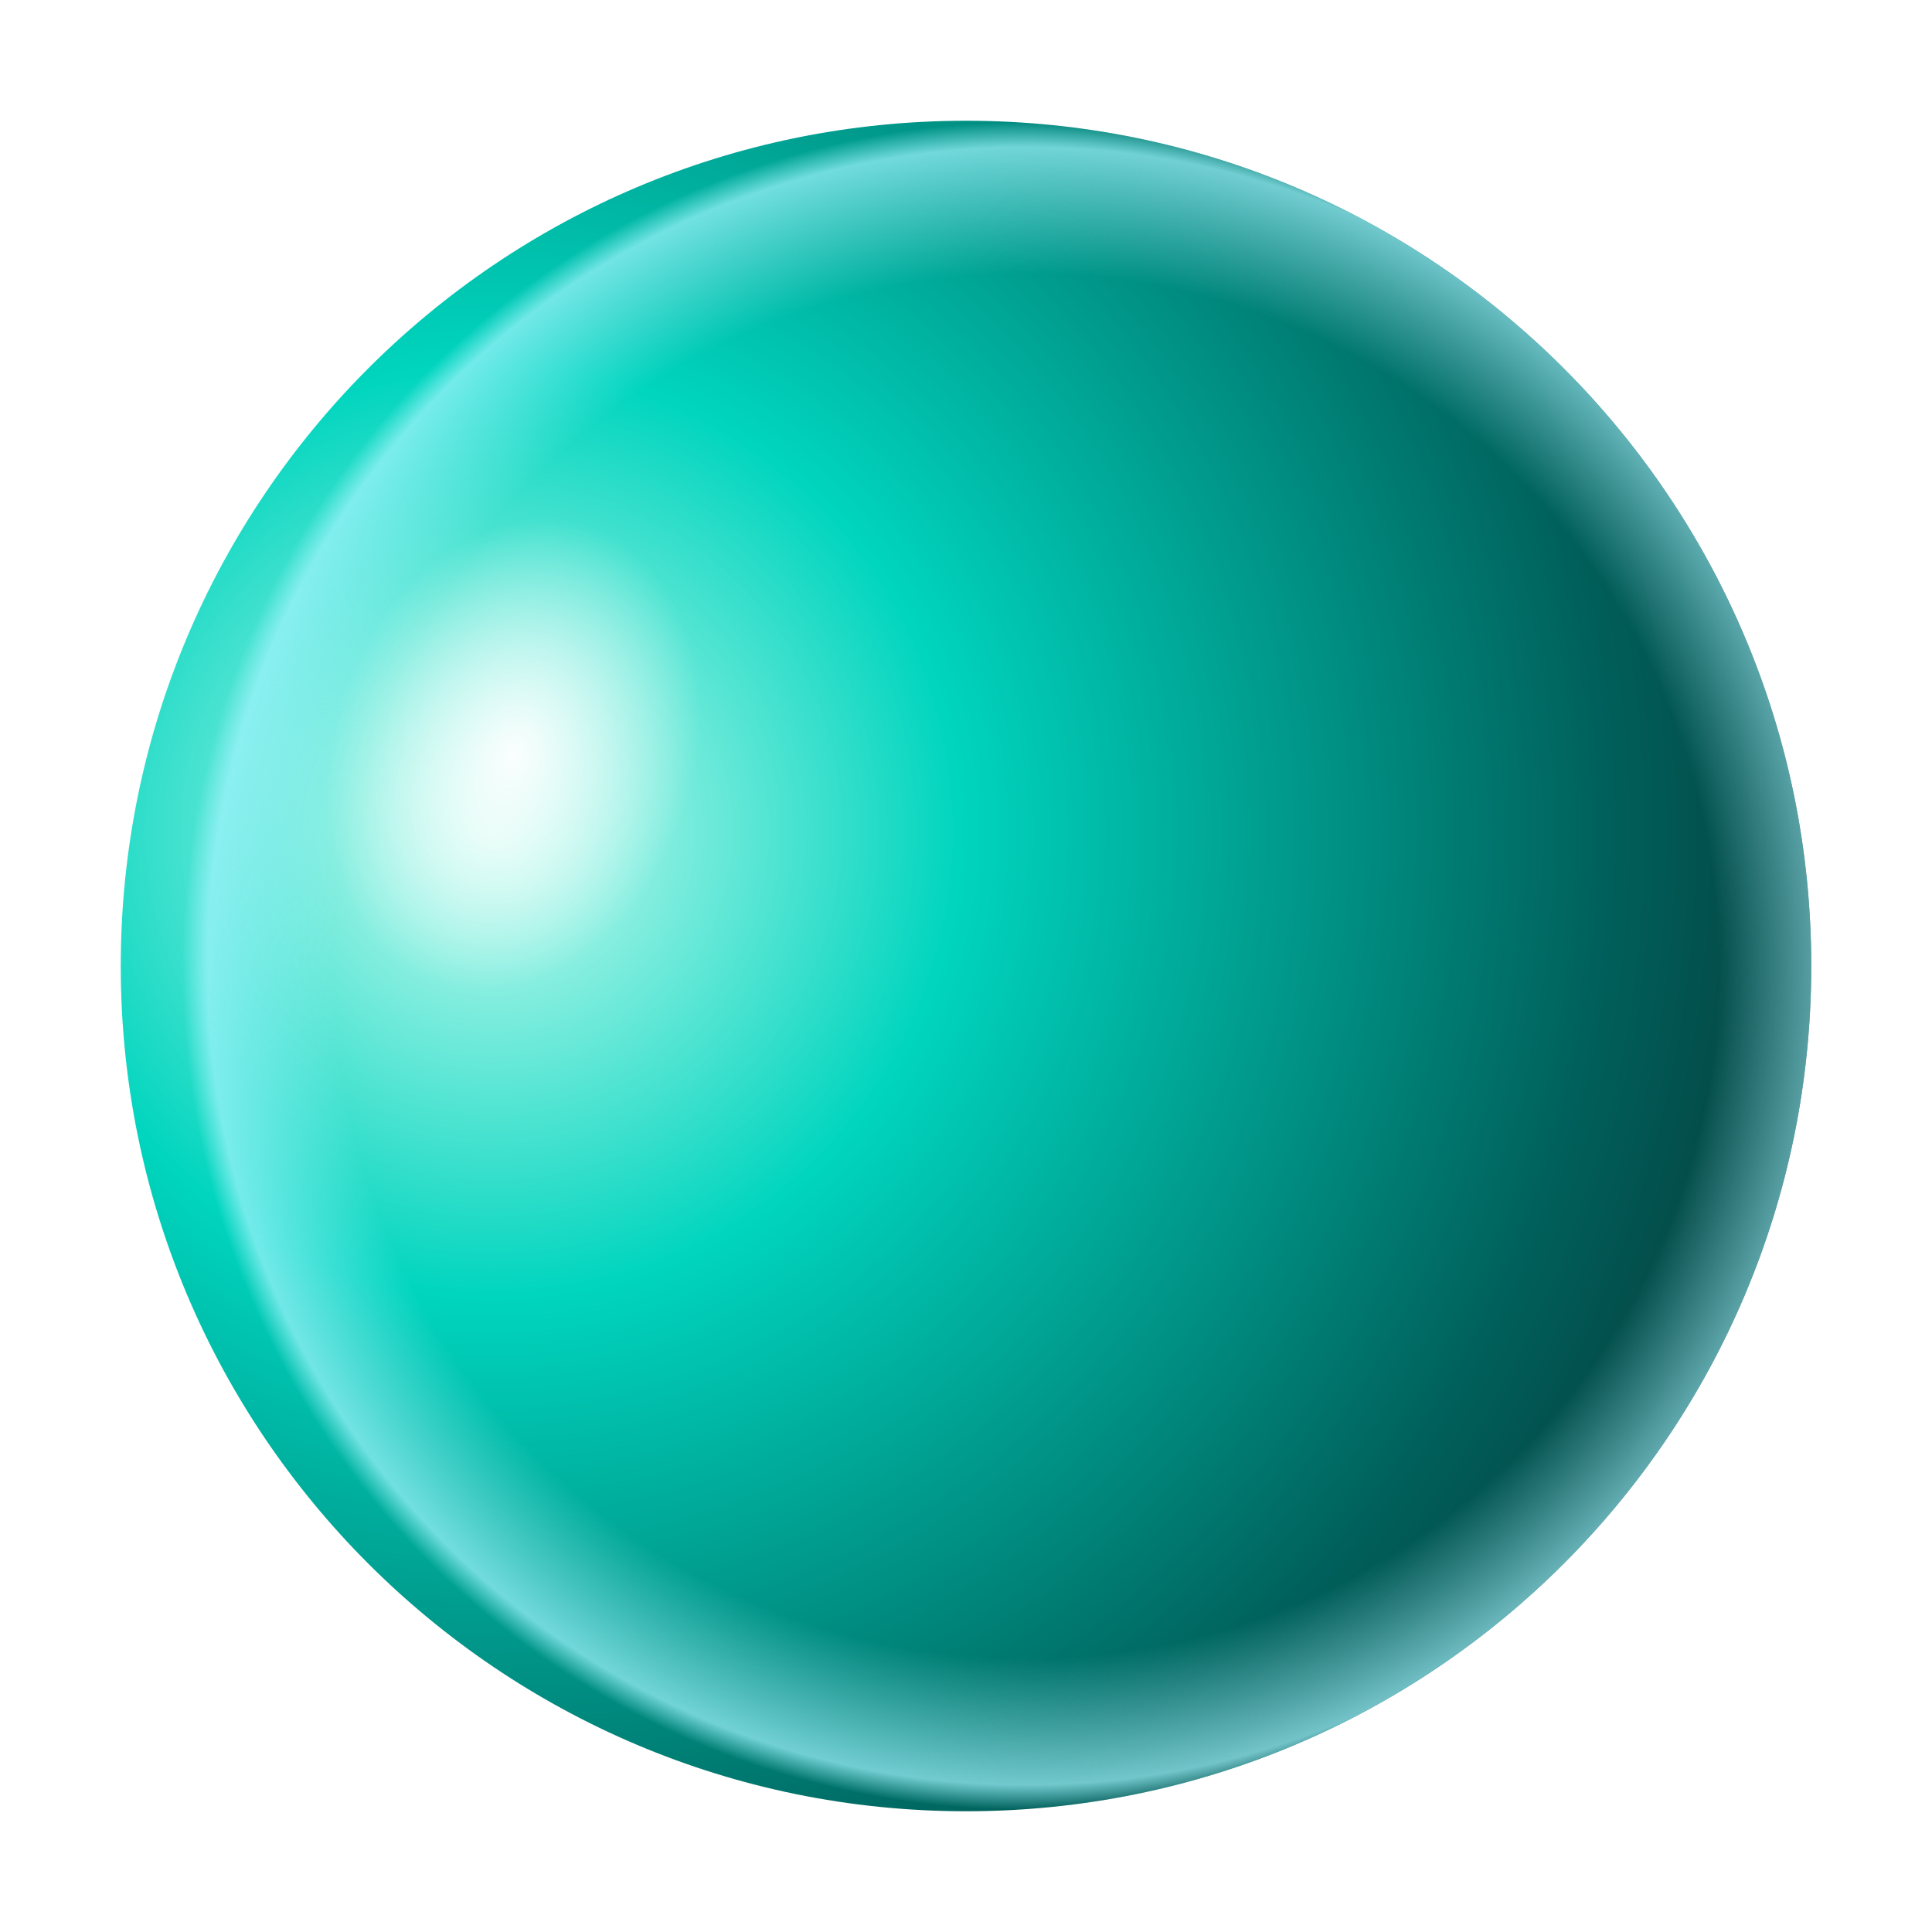
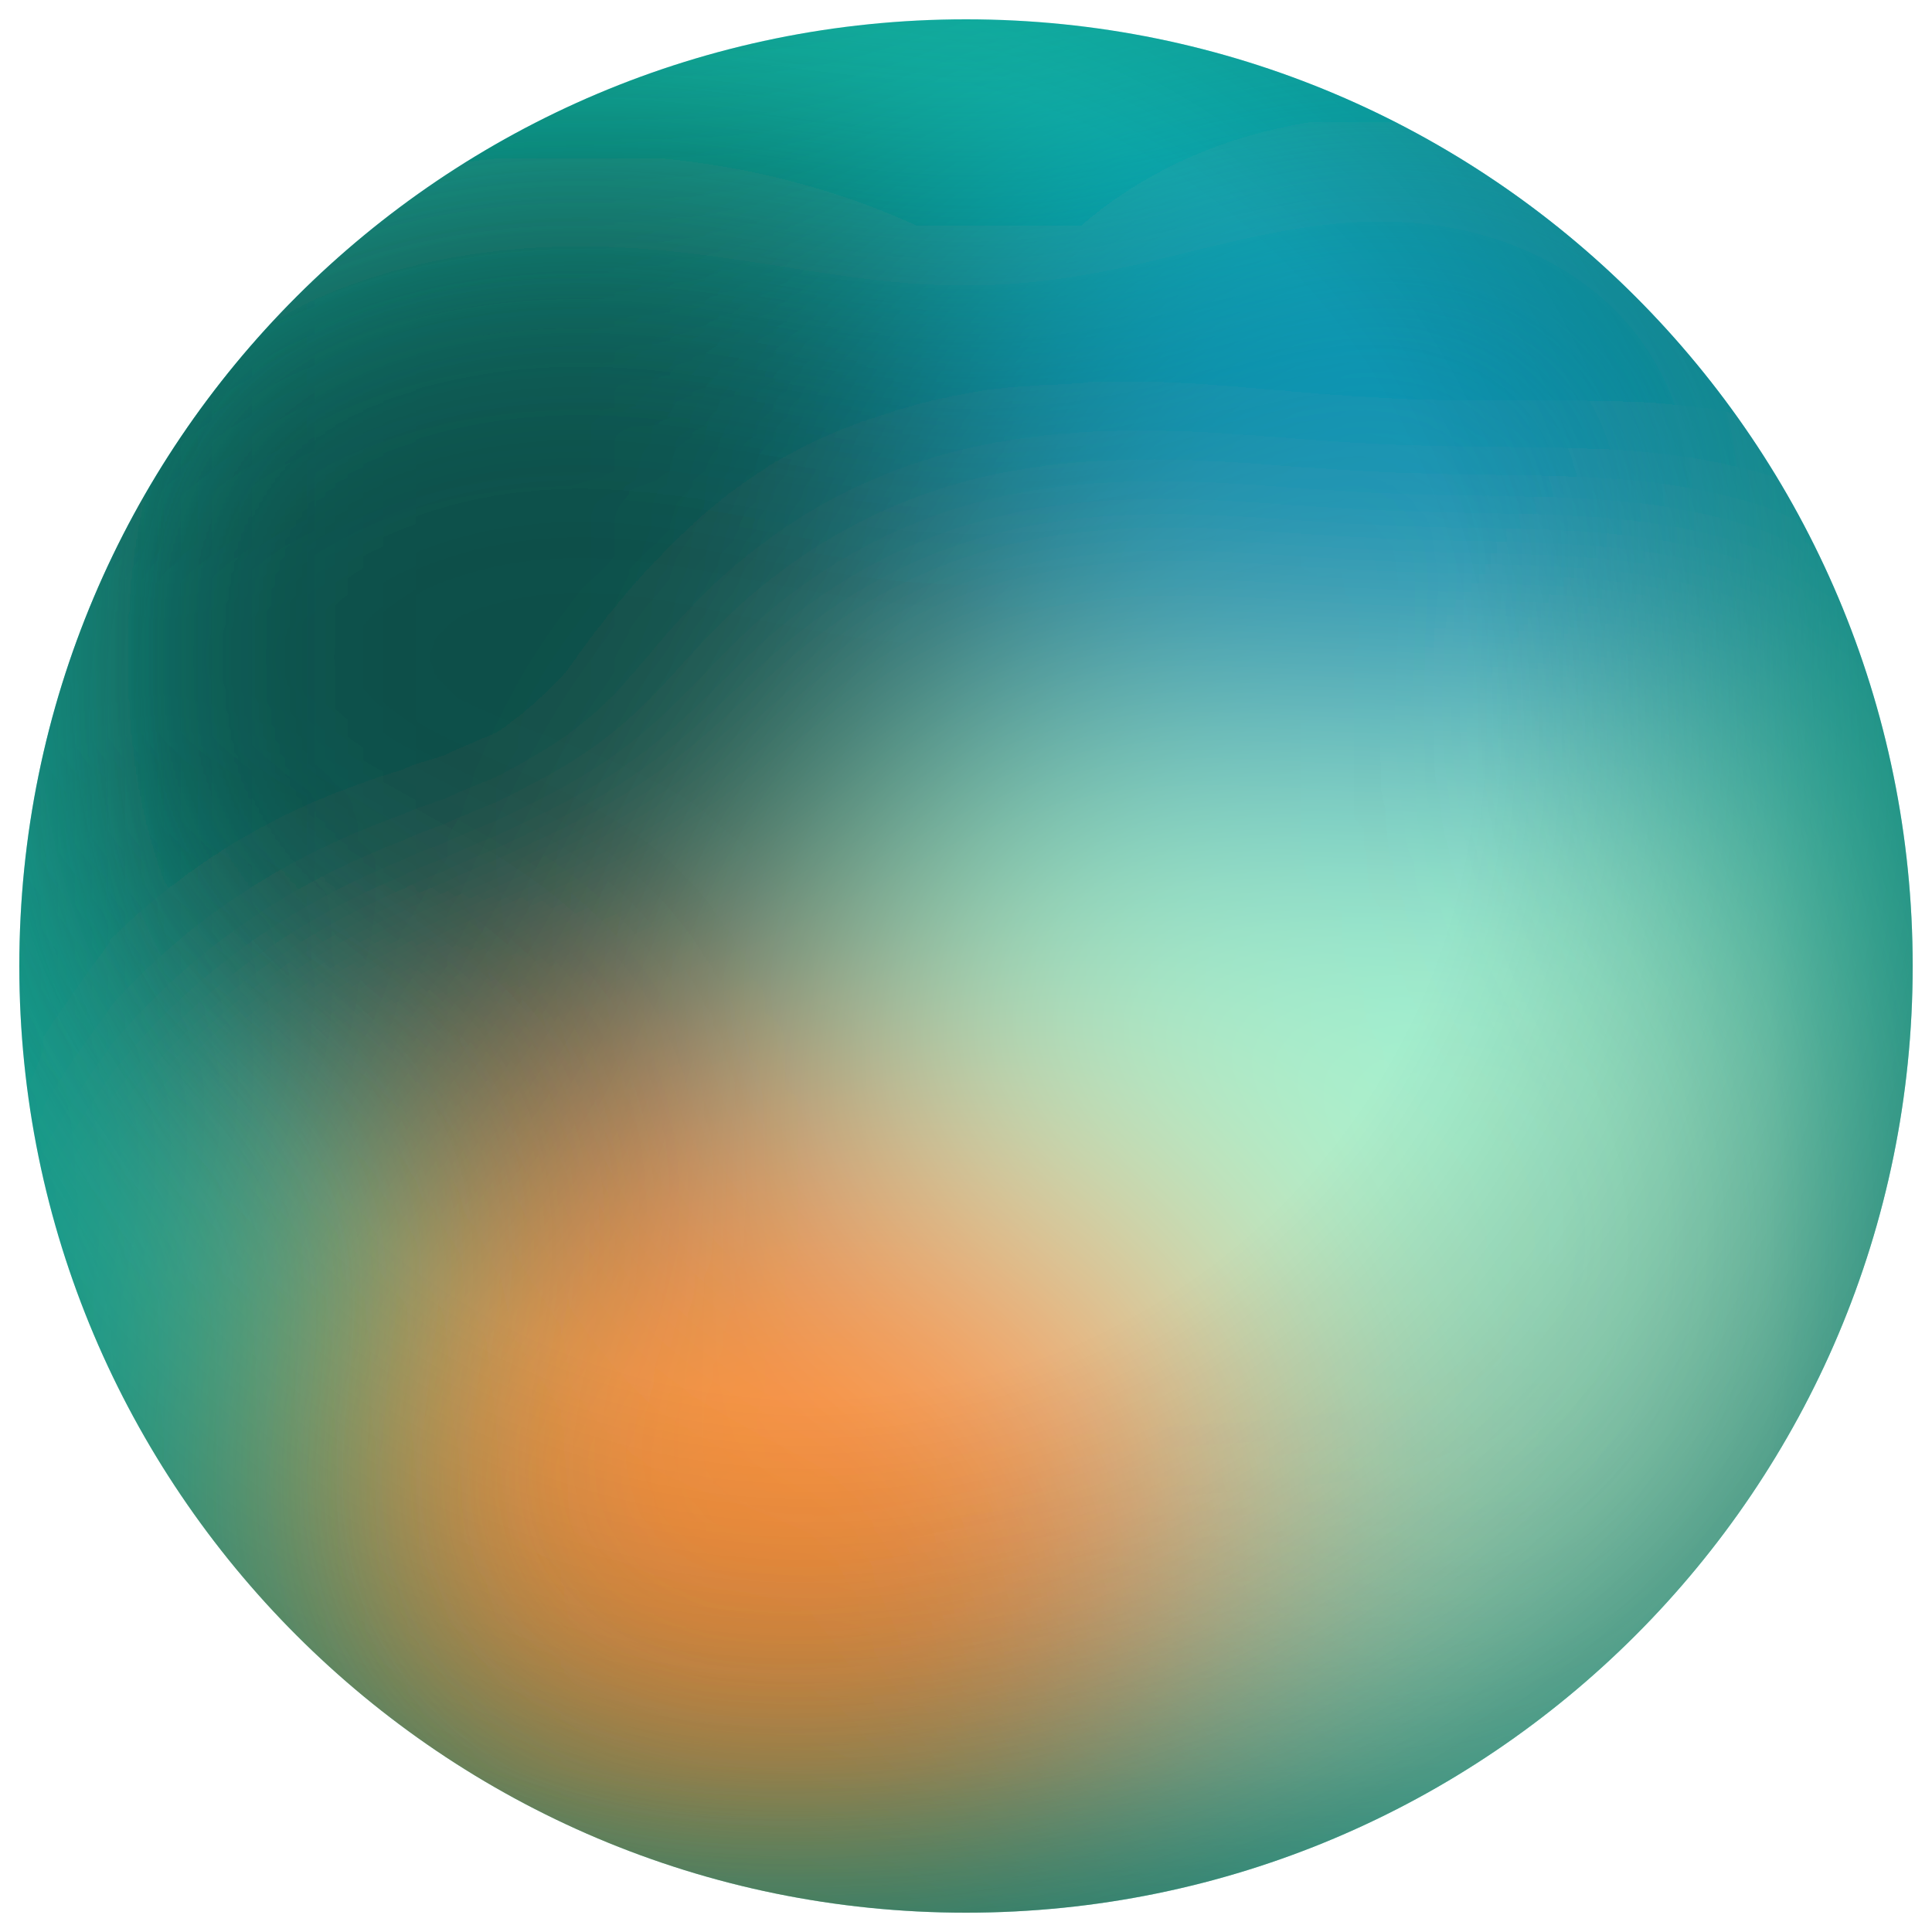
- <svg xmlns="http://www.w3.org/2000/svg" viewBox="0 0 64 64">
+ <svg xmlns="http://www.w3.org/2000/svg" viewBox="0 0 100 100">
  <defs>
-     <radialGradient id="b" cx="0.22" cy="0.42" r="0.92">
-       <stop offset="0" stop-color="#cbfbf1" />
-       <stop offset="0.3" stop-color="#00d5be" />
-       <stop offset="0.72" stop-color="#005f5a" />
-       <stop offset="1" stop-color="#0b2427" />
+     <clipPath id="c">
+       <circle cx="50" cy="50" r="49" />
+     </clipPath>
+     <filter id="b" x="-50%" y="-50%" width="200%" height="200%">
+       <feGaussianBlur stdDeviation="9" />
+     </filter>
+     <radialGradient id="s" cx="0.42" cy="0.38" r="0.62">
+       <stop offset="0.55" stop-color="#000" stop-opacity="0" />
+       <stop offset="1" stop-color="#000" stop-opacity="0.28" />
    </radialGradient>
-     <radialGradient id="r" cx="0.5" cy="0.5" r="0.5">
-       <stop offset="0.82" stop-color="#a2f4fd" stop-opacity="0" />
-       <stop offset="0.97" stop-color="#a2f4fd" stop-opacity="0.7" />
-       <stop offset="1" stop-color="#a2f4fd" stop-opacity="0" />
-     </radialGradient>
-     <radialGradient id="s" cx="0.5" cy="0.5" r="0.5">
-       <stop offset="0" stop-color="#fff" stop-opacity="0.95" />
-       <stop offset="1" stop-color="#fff" stop-opacity="0" />
-     </radialGradient>
-     <clipPath id="c">
-       <circle cx="32" cy="32" r="28" />
-     </clipPath>
  </defs>
-   <circle cx="32" cy="32" r="28" fill="url(#b)" />
-   <circle cx="34" cy="32" r="28" fill="url(#r)" clip-path="url(#c)" />
-   <ellipse cx="17" cy="25" rx="6" ry="8" fill="url(#s)" transform="rotate(18 17 25)" />
+   <g clip-path="url(#c)">
+     <rect width="100" height="100" fill="#14b8a6" />
+     <g filter="url(#b)">
+       <ellipse cx="30" cy="34" rx="34" ry="26" fill="#0b4f4a" />
+       <ellipse cx="70" cy="64" rx="30" ry="30" fill="#a7f3d0" />
+       <ellipse cx="40" cy="78" rx="26" ry="20" fill="#fb923c" />
+       <ellipse cx="72" cy="24" rx="22" ry="18" fill="#0891b2" />
+     </g>
+     <rect width="100" height="100" fill="url(#s)" />
+   </g>
</svg>
